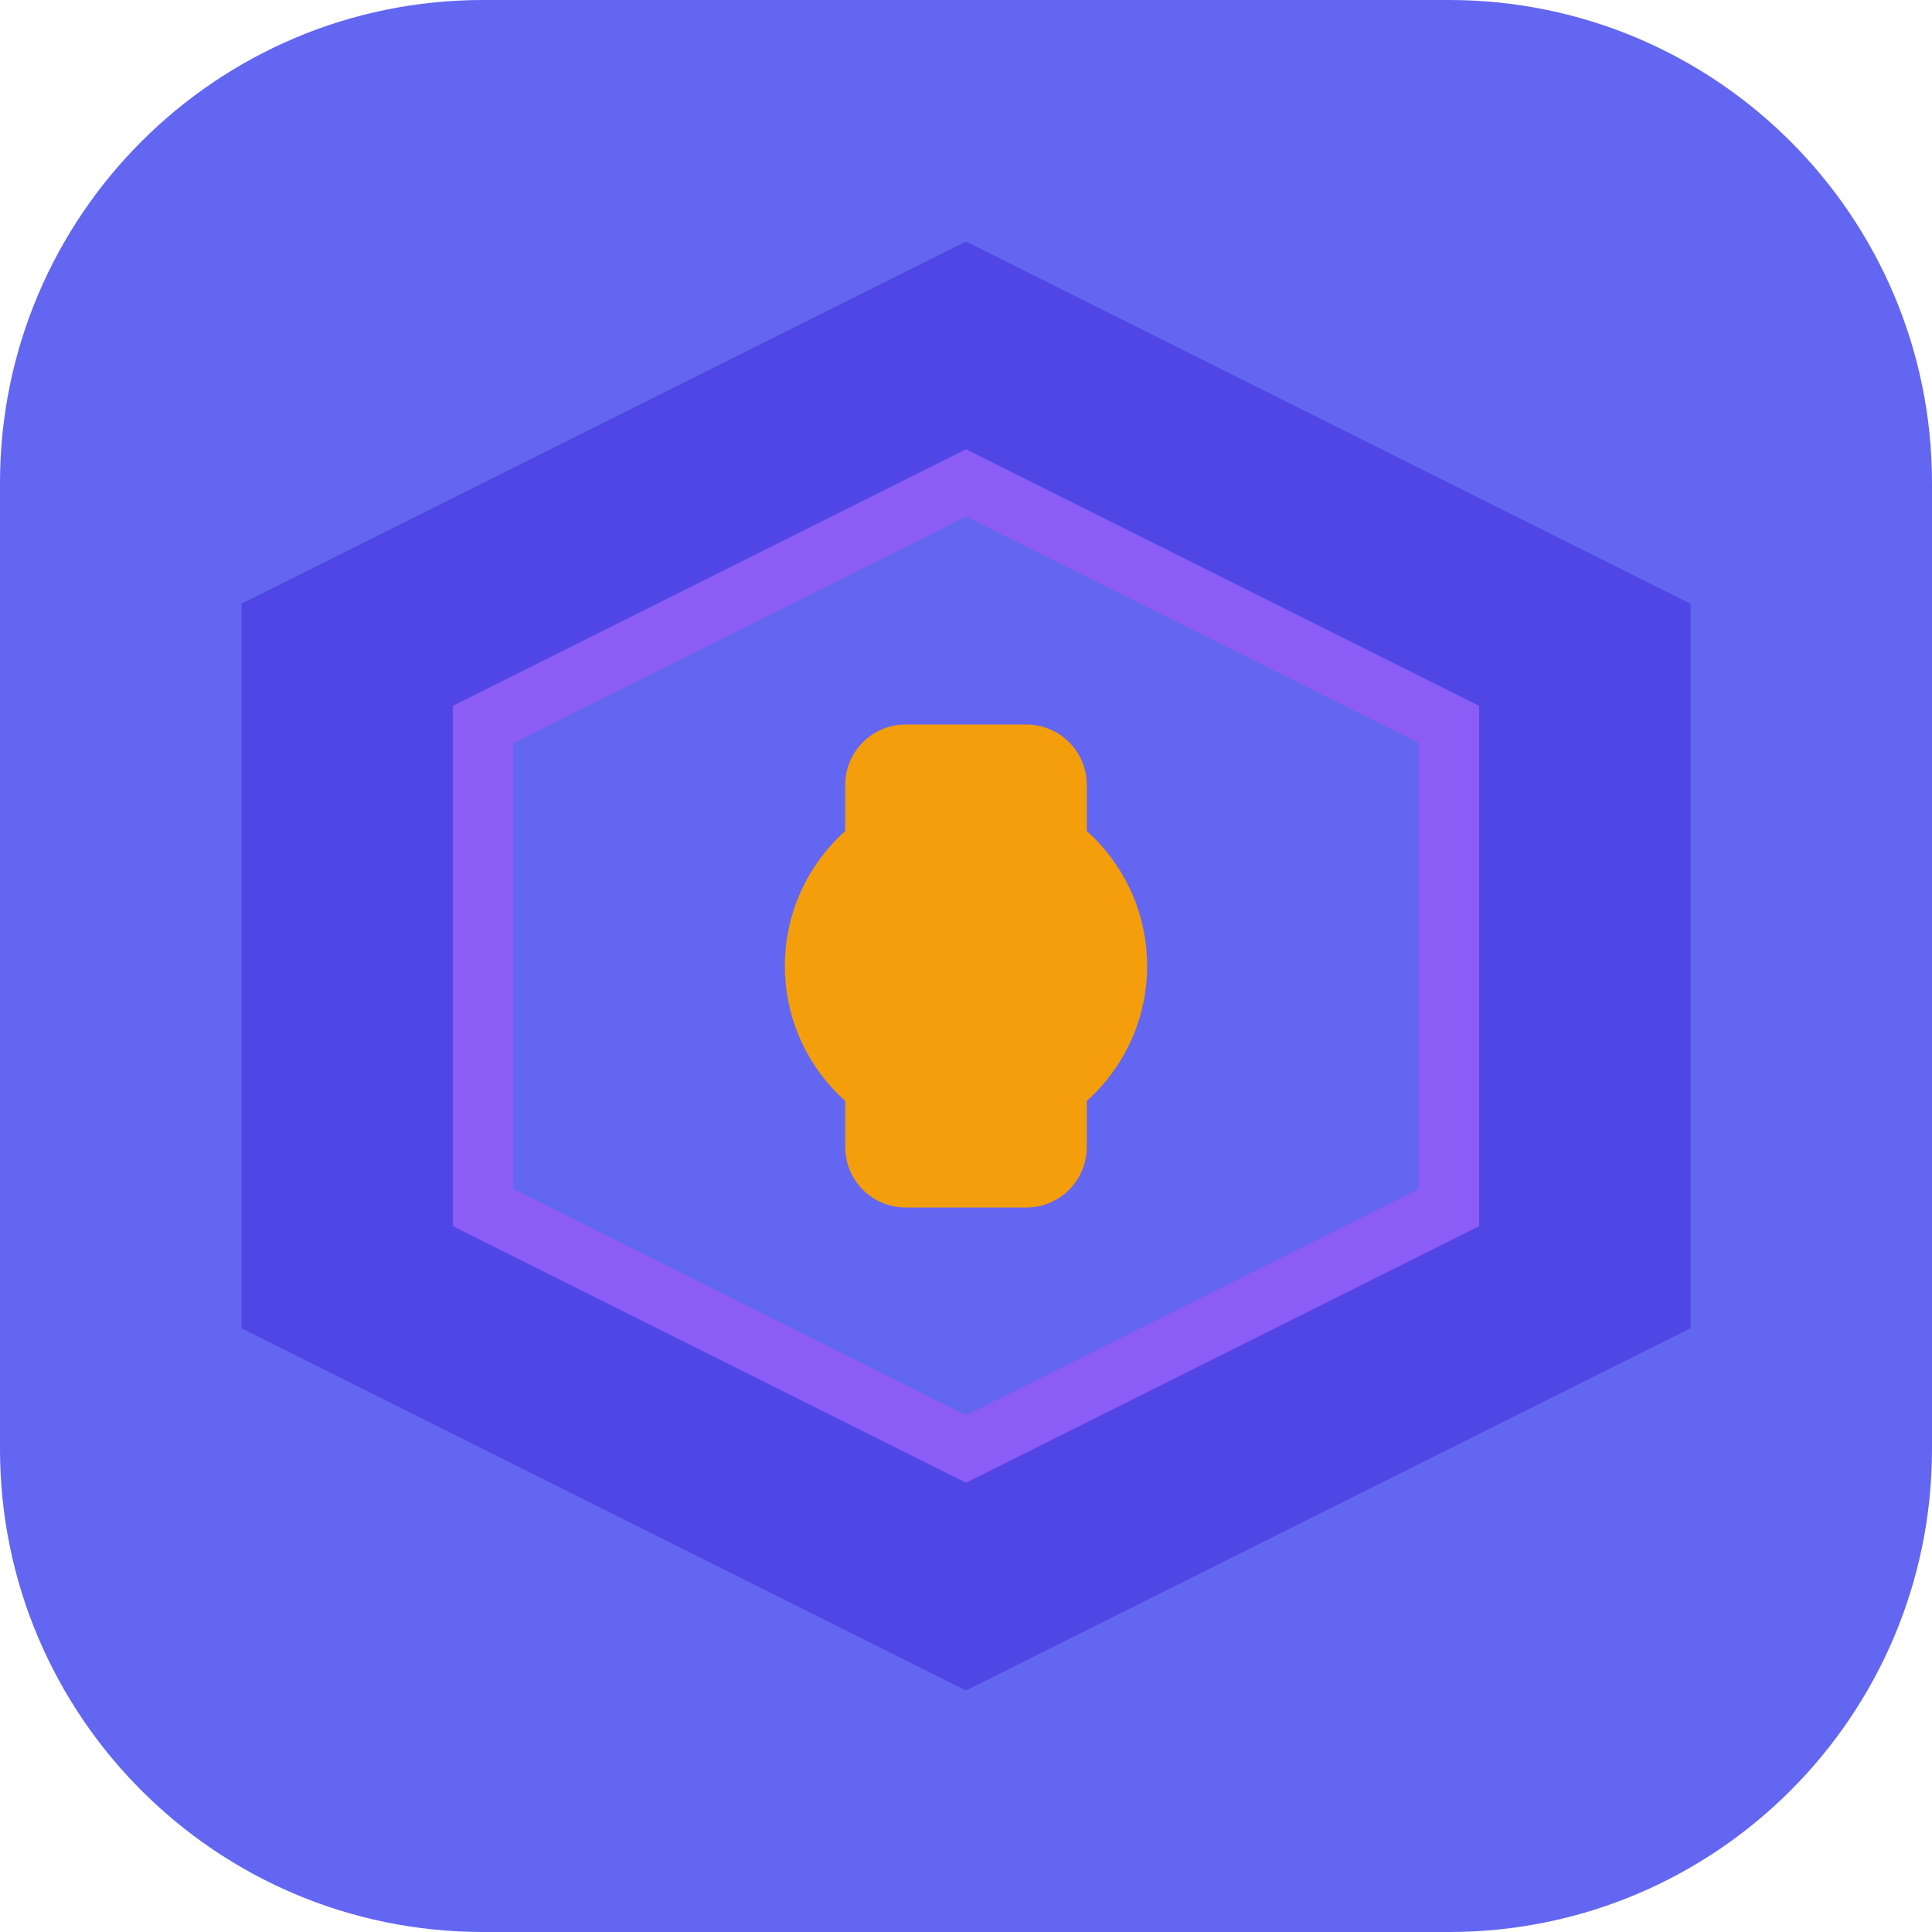
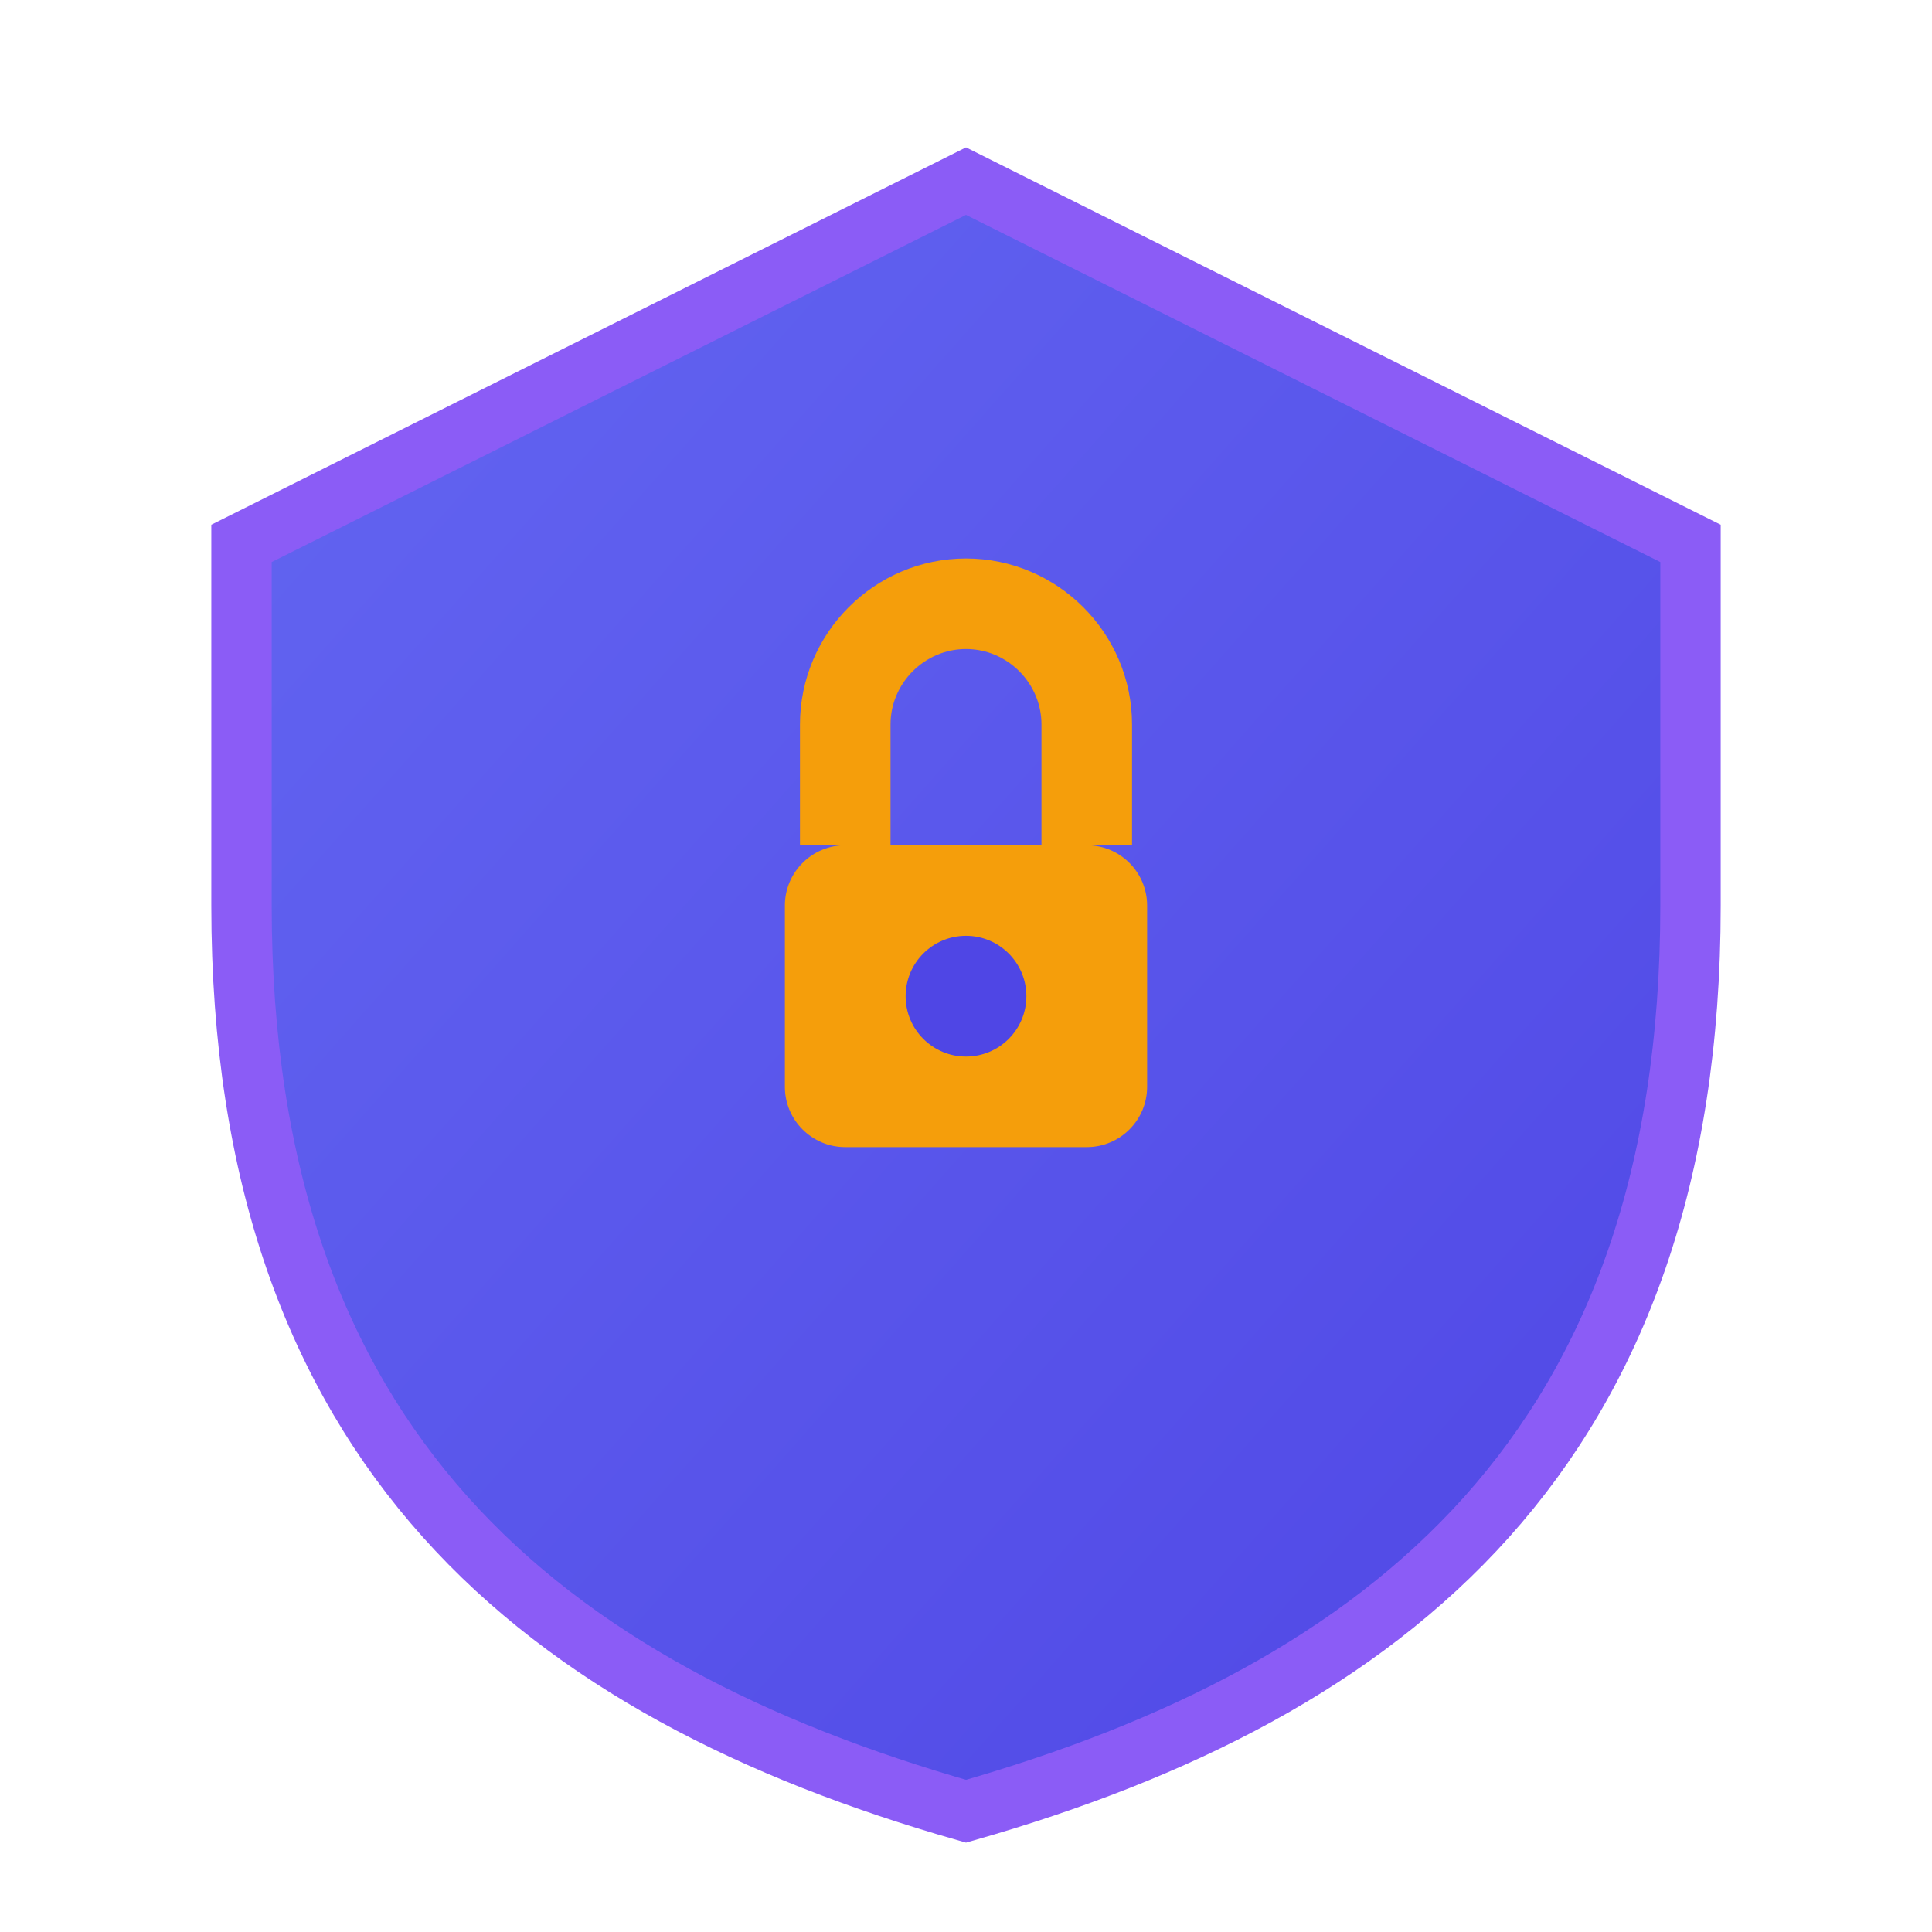
<svg xmlns="http://www.w3.org/2000/svg" width="32" height="32" viewBox="0 0 32 32" fill="none">
-   <rect width="32" height="32" rx="8" fill="#6366F1" />
-   <path d="M16 4L4 10V22L16 28L28 22V10L16 4Z" fill="#4F46E5" />
-   <path d="M16 8L8 12V20L16 24L24 20V12L16 8Z" fill="#6366F1" stroke="#8B5CF6" stroke-width="1" />
-   <circle cx="16" cy="16" r="3" fill="#F59E0B" />
-   <rect x="14" y="12" width="4" height="8" rx="1" fill="#F59E0B" />
+   <defs>
+     <linearGradient id="favicon-gradient" x1="0%" y1="0%" x2="100%" y2="100%">
+       <stop offset="0%" style="stop-color:#6366F1" />
+       <stop offset="100%" style="stop-color:#4F46E5" />
+     </linearGradient>
+   </defs>
+   <path d="M16 3L4 9V15C4 24 9 28 16 30C23 28 28 24 28 15V9L16 3Z" fill="url(#favicon-gradient)" stroke="#8B5CF6" stroke-width="1" />
+   <rect x="13" y="14" width="6" height="5" rx="1" fill="#F59E0B" />
+   <path d="M14 14V12C14 10.9 14.9 10 16 10C17.1 10 18 10.9 18 12V14" stroke="#F59E0B" stroke-width="1.5" fill="none" />
+   <circle cx="16" cy="16.5" r="1" fill="#4F46E5" />
</svg>
